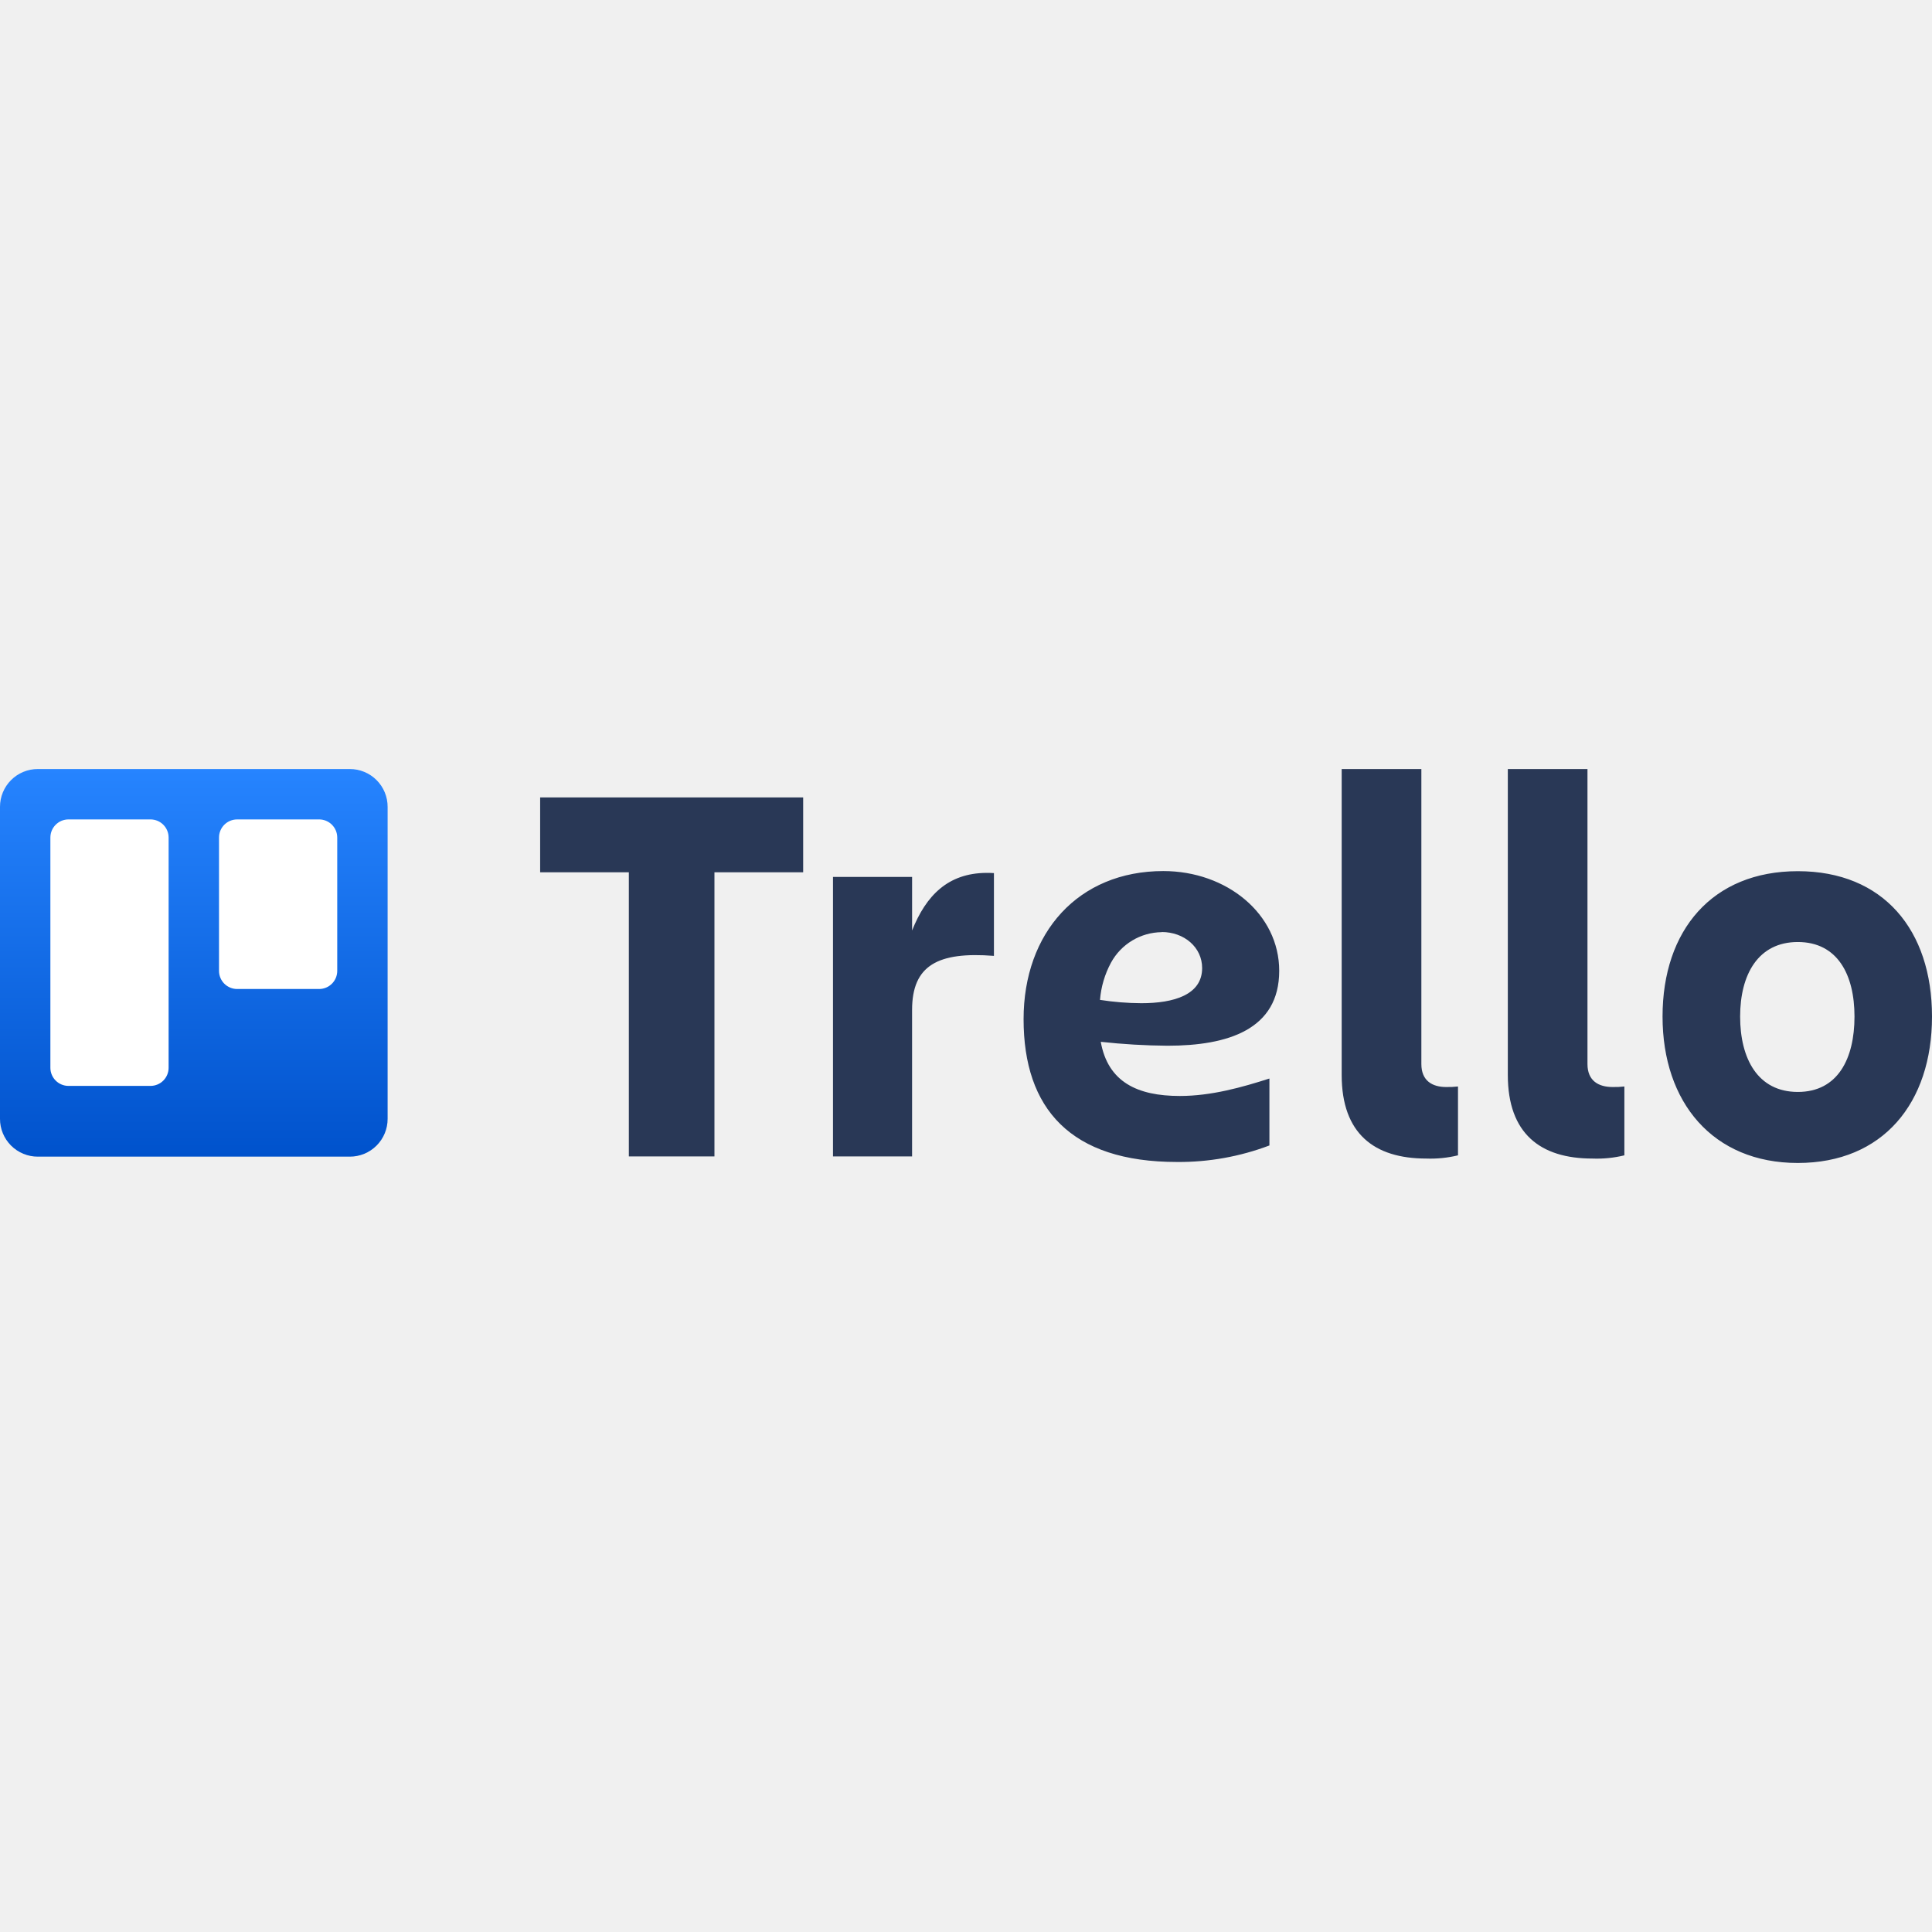
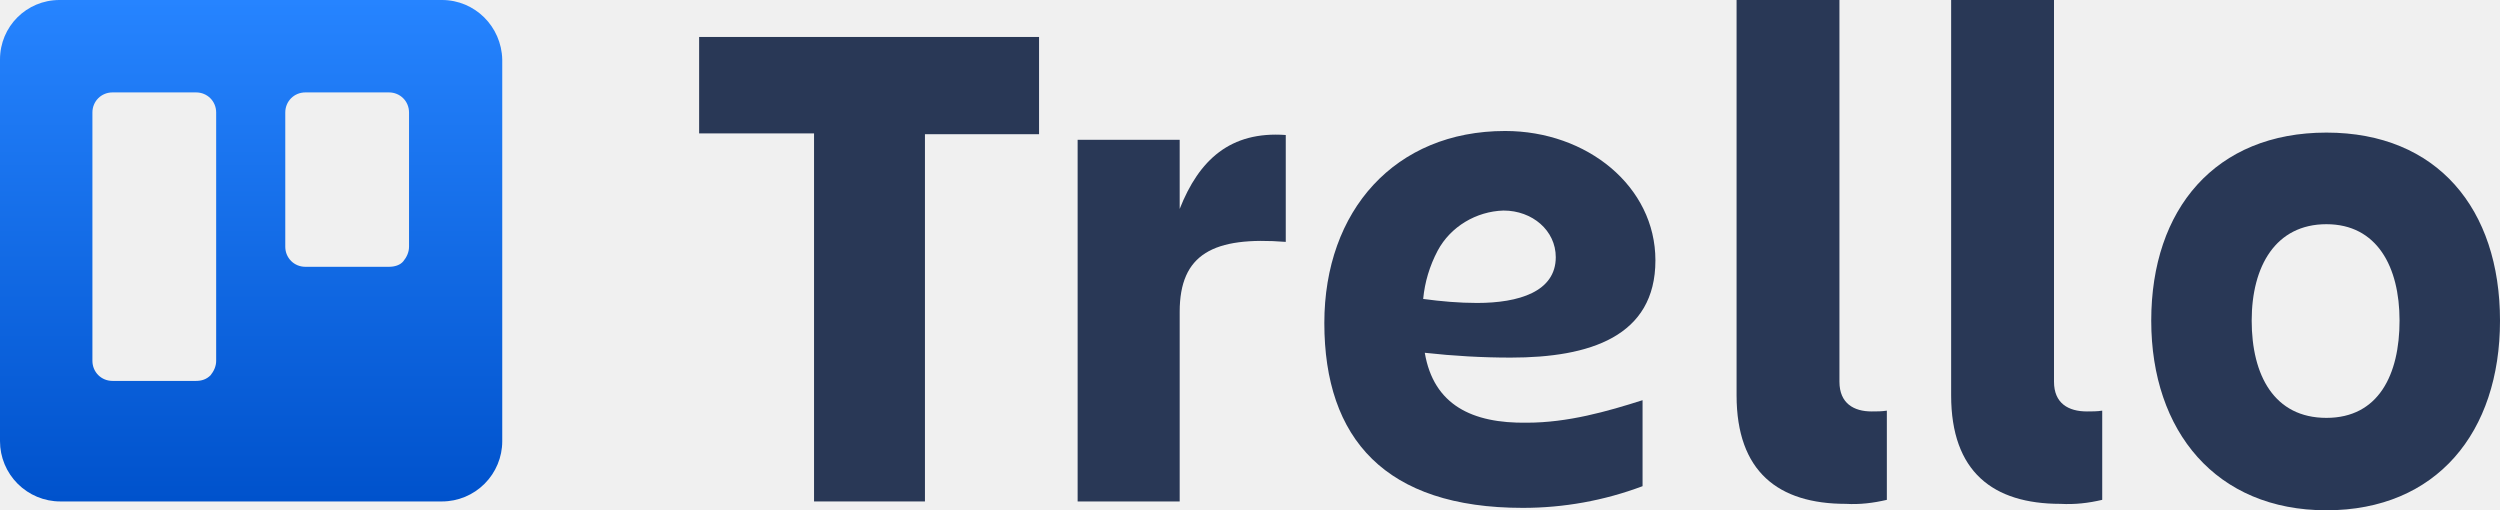
- <svg xmlns="http://www.w3.org/2000/svg" viewBox="0 0 128 128">
-   <defs>
-     <linearGradient id="a" x1="128" x2="128" y1="0" y2="256" gradientTransform="translate(0 50.95) scale(.10032)" gradientUnits="userSpaceOnUse">
-       <stop offset="0" stop-color="#2684ff" />
-       <stop offset="1" stop-color="#0052cc" />
+ <svg xmlns="http://www.w3.org/2000/svg" version="1.1" id="Layer_1" x="0px" y="0px" viewBox="0 0 311.1 63.4" style="enable-background:new 0 0 311.1 63.4;" xml:space="preserve">
+   <style type="text/css">
+   .st0{fill-rule:evenodd;clip-rule:evenodd;fill:url(#SVGID_1_);}
+ 	.st1{fill:#293856;}
+  </style>
+   <g>
+     <linearGradient id="SVGID_1_" gradientUnits="userSpaceOnUse" x1="-35.351" y1="317.872" x2="-35.351" y2="320.716" gradientTransform="matrix(21.9446 0 0 -21.9305 806.9689 7033.45)">
+       <stop offset="0" style="stop-color:#0052CC">
+    </stop>
+       <stop offset="1" style="stop-color:#2684FF">
+    </stop>
    </linearGradient>
-   </defs>
-   <path fill="#293856" d="M88.89 50.95v20.27c0 3.892 2.162 5.537 5.597 5.537a7.703 7.703 0 0 0 2.109-.213v-4.562a5.795 5.795 0 0 1-.782.036c-.905 0-1.645-.4-1.645-1.522V50.95Zm11.007 0v20.27c0 3.892 2.164 5.537 5.6 5.537a7.677 7.677 0 0 0 2.122-.213v-4.562a5.71 5.71 0 0 1-.778.036c-.921 0-1.667-.4-1.667-1.522V50.95Zm-64.111 1.88v4.961h5.877v18.823h5.671V57.791h5.878v-4.96zm41.289 4.88c-5.645 0-9.26 4.092-9.26 9.811 0 5.937 3.117 9.463 10.165 9.463a16.91 16.91 0 0 0 6.122-1.094v-4.435c-1.81.58-3.847 1.156-5.937 1.156-2.806 0-4.76-.922-5.237-3.588a43.556 43.556 0 0 0 4.42.259c4.015 0 7.403-1.076 7.403-4.964 0-3.773-3.484-6.608-7.676-6.608zm42.035.008c-5.67 0-8.962 3.913-8.962 9.632 0 5.682 3.33 9.7 8.962 9.7s8.89-3.969 8.89-9.7-3.22-9.632-8.89-9.632zm-53.775.113c-2.514.023-3.973 1.475-4.906 3.816V58.1h-5.241v18.514h5.24v-9.702c0-2.966 1.72-3.871 5.423-3.583v-5.484a7.039 7.039 0 0 0-.516-.014zm11.632 3.918c1.485 0 2.678 1.01 2.678 2.388 0 1.773-1.871 2.328-4.027 2.328a18.383 18.383 0 0 1-2.74-.22 6.231 6.231 0 0 1 .729-2.467 3.878 3.878 0 0 1 3.36-2.02zm42.143.662c2.625 0 3.755 2.154 3.755 4.939s-1.101 4.994-3.755 4.994-3.822-2.209-3.822-4.994c0-2.79 1.197-4.939 3.822-4.939z" />
-   <path fill="url(#a)" d="M2.508 50.95h20.665a2.502 2.502 0 0 1 2.508 2.508v20.665a2.502 2.502 0 0 1-2.508 2.508H2.508A2.502 2.502 0 0 1 0 74.123V53.458a2.502 2.502 0 0 1 2.508-2.508Z" />
-   <path fill="#fff" d="M15.714 54.288h5.425c.667 0 1.204.538 1.204 1.204v8.828a1.201 1.201 0 0 1-1.204 1.204h-5.425a1.201 1.201 0 0 1-1.204-1.204v-8.828a1.2 1.2 0 0 1 1.204-1.203zm-11.172 0h5.425c.667 0 1.204.538 1.204 1.204V70.74a1.201 1.201 0 0 1-1.204 1.204H4.542a1.201 1.201 0 0 1-1.204-1.204V55.492c0-.667.537-1.204 1.204-1.204z" />
+     <path class="st0" d="M55,0H7.4C3.3,0,0,3.3,0,7.4v47.5c0,2,0.8,3.9,2.2,5.3s3.3,2.2,5.3,2.2H55c2,0,3.9-0.8,5.3-2.2   s2.2-3.3,2.2-5.3V7.4C62.4,3.3,59.1,0,55,0z M26.9,44.9c0,0.7-0.3,1.3-0.7,1.8c-0.5,0.5-1.1,0.7-1.8,0.7H14c-1.4,0-2.5-1.1-2.5-2.5   V14c0-1.4,1.1-2.5,2.5-2.5h10.4c1.4,0,2.5,1.1,2.5,2.5L26.9,44.9z M50.9,30.7c0,0.7-0.3,1.3-0.7,1.8s-1.1,0.7-1.8,0.7H38   c-1.4,0-2.5-1.1-2.5-2.5V14c0-1.4,1.1-2.5,2.5-2.5h10.4c1.4,0,2.5,1.1,2.5,2.5L50.9,30.7z">
+   </path>
+     <g transform="translate(87)">
+       <path class="st1" d="M42.3,4.6v12.1H28.1v45.7H14.3V16.6H0V4.6L42.3,4.6z">
+    </path>
+       <path class="st1" d="M59.9,62.4H47.1v-45h12.7V26c2.4-6.1,6.3-9.7,13.2-9.2v13.3c-9-0.7-13.2,1.5-13.2,8.7V62.4z">
+    </path>
+       <path class="st1" d="M142.7,62.7c-8.4,0-13.6-4-13.6-13.5V0h12.8v47.5c0,2.7,1.8,3.7,4,3.7c0.6,0,1.3,0,1.9-0.1v11.1    C146.1,62.6,144.4,62.8,142.7,62.7z">
+    </path>
+       <path class="st1" d="M169.4,62.7c-8.4,0-13.6-4-13.6-13.5V0h12.8v47.5c0,2.7,1.8,3.7,4.1,3.7c0.6,0,1.3,0,1.9-0.1v11.1    C172.9,62.6,171.2,62.8,169.4,62.7z">
+    </path>
+       <path class="st1" d="M180.7,39.9c0-13.9,8-23.4,21.8-23.4s21.6,9.5,21.6,23.4s-7.9,23.6-21.6,23.6S180.7,53.7,180.7,39.9z     M193.2,39.9c0,6.8,2.8,12.1,9.3,12.1s9.1-5.4,9.1-12.1s-2.8-12-9.1-12S193.2,33.1,193.2,39.9z">
+    </path>
+       <path class="st1" d="M90.3,43.9c3.6,0.4,7.2,0.6,10.7,0.6c9.8,0,18-2.6,18-12.1c0-9.2-8.5-16.1-18.7-16.1    c-13.7,0-22.5,9.9-22.5,23.9c0,14.4,7.6,23,24.7,23c5.1,0,10.1-0.9,14.9-2.7V49.8c-4.4,1.4-9.3,2.8-14.4,2.8    C96.2,52.7,91.4,50.4,90.3,43.9z M100.1,26.2c3.6,0,6.5,2.5,6.5,5.8c0,4.3-4.6,5.7-9.8,5.7c-2.2,0-4.5-0.2-6.7-0.5    c0.2-2.1,0.8-4.1,1.8-6C93.5,28.2,96.7,26.3,100.1,26.2L100.1,26.2z">
+    </path>
+     </g>
+   </g>
</svg>
